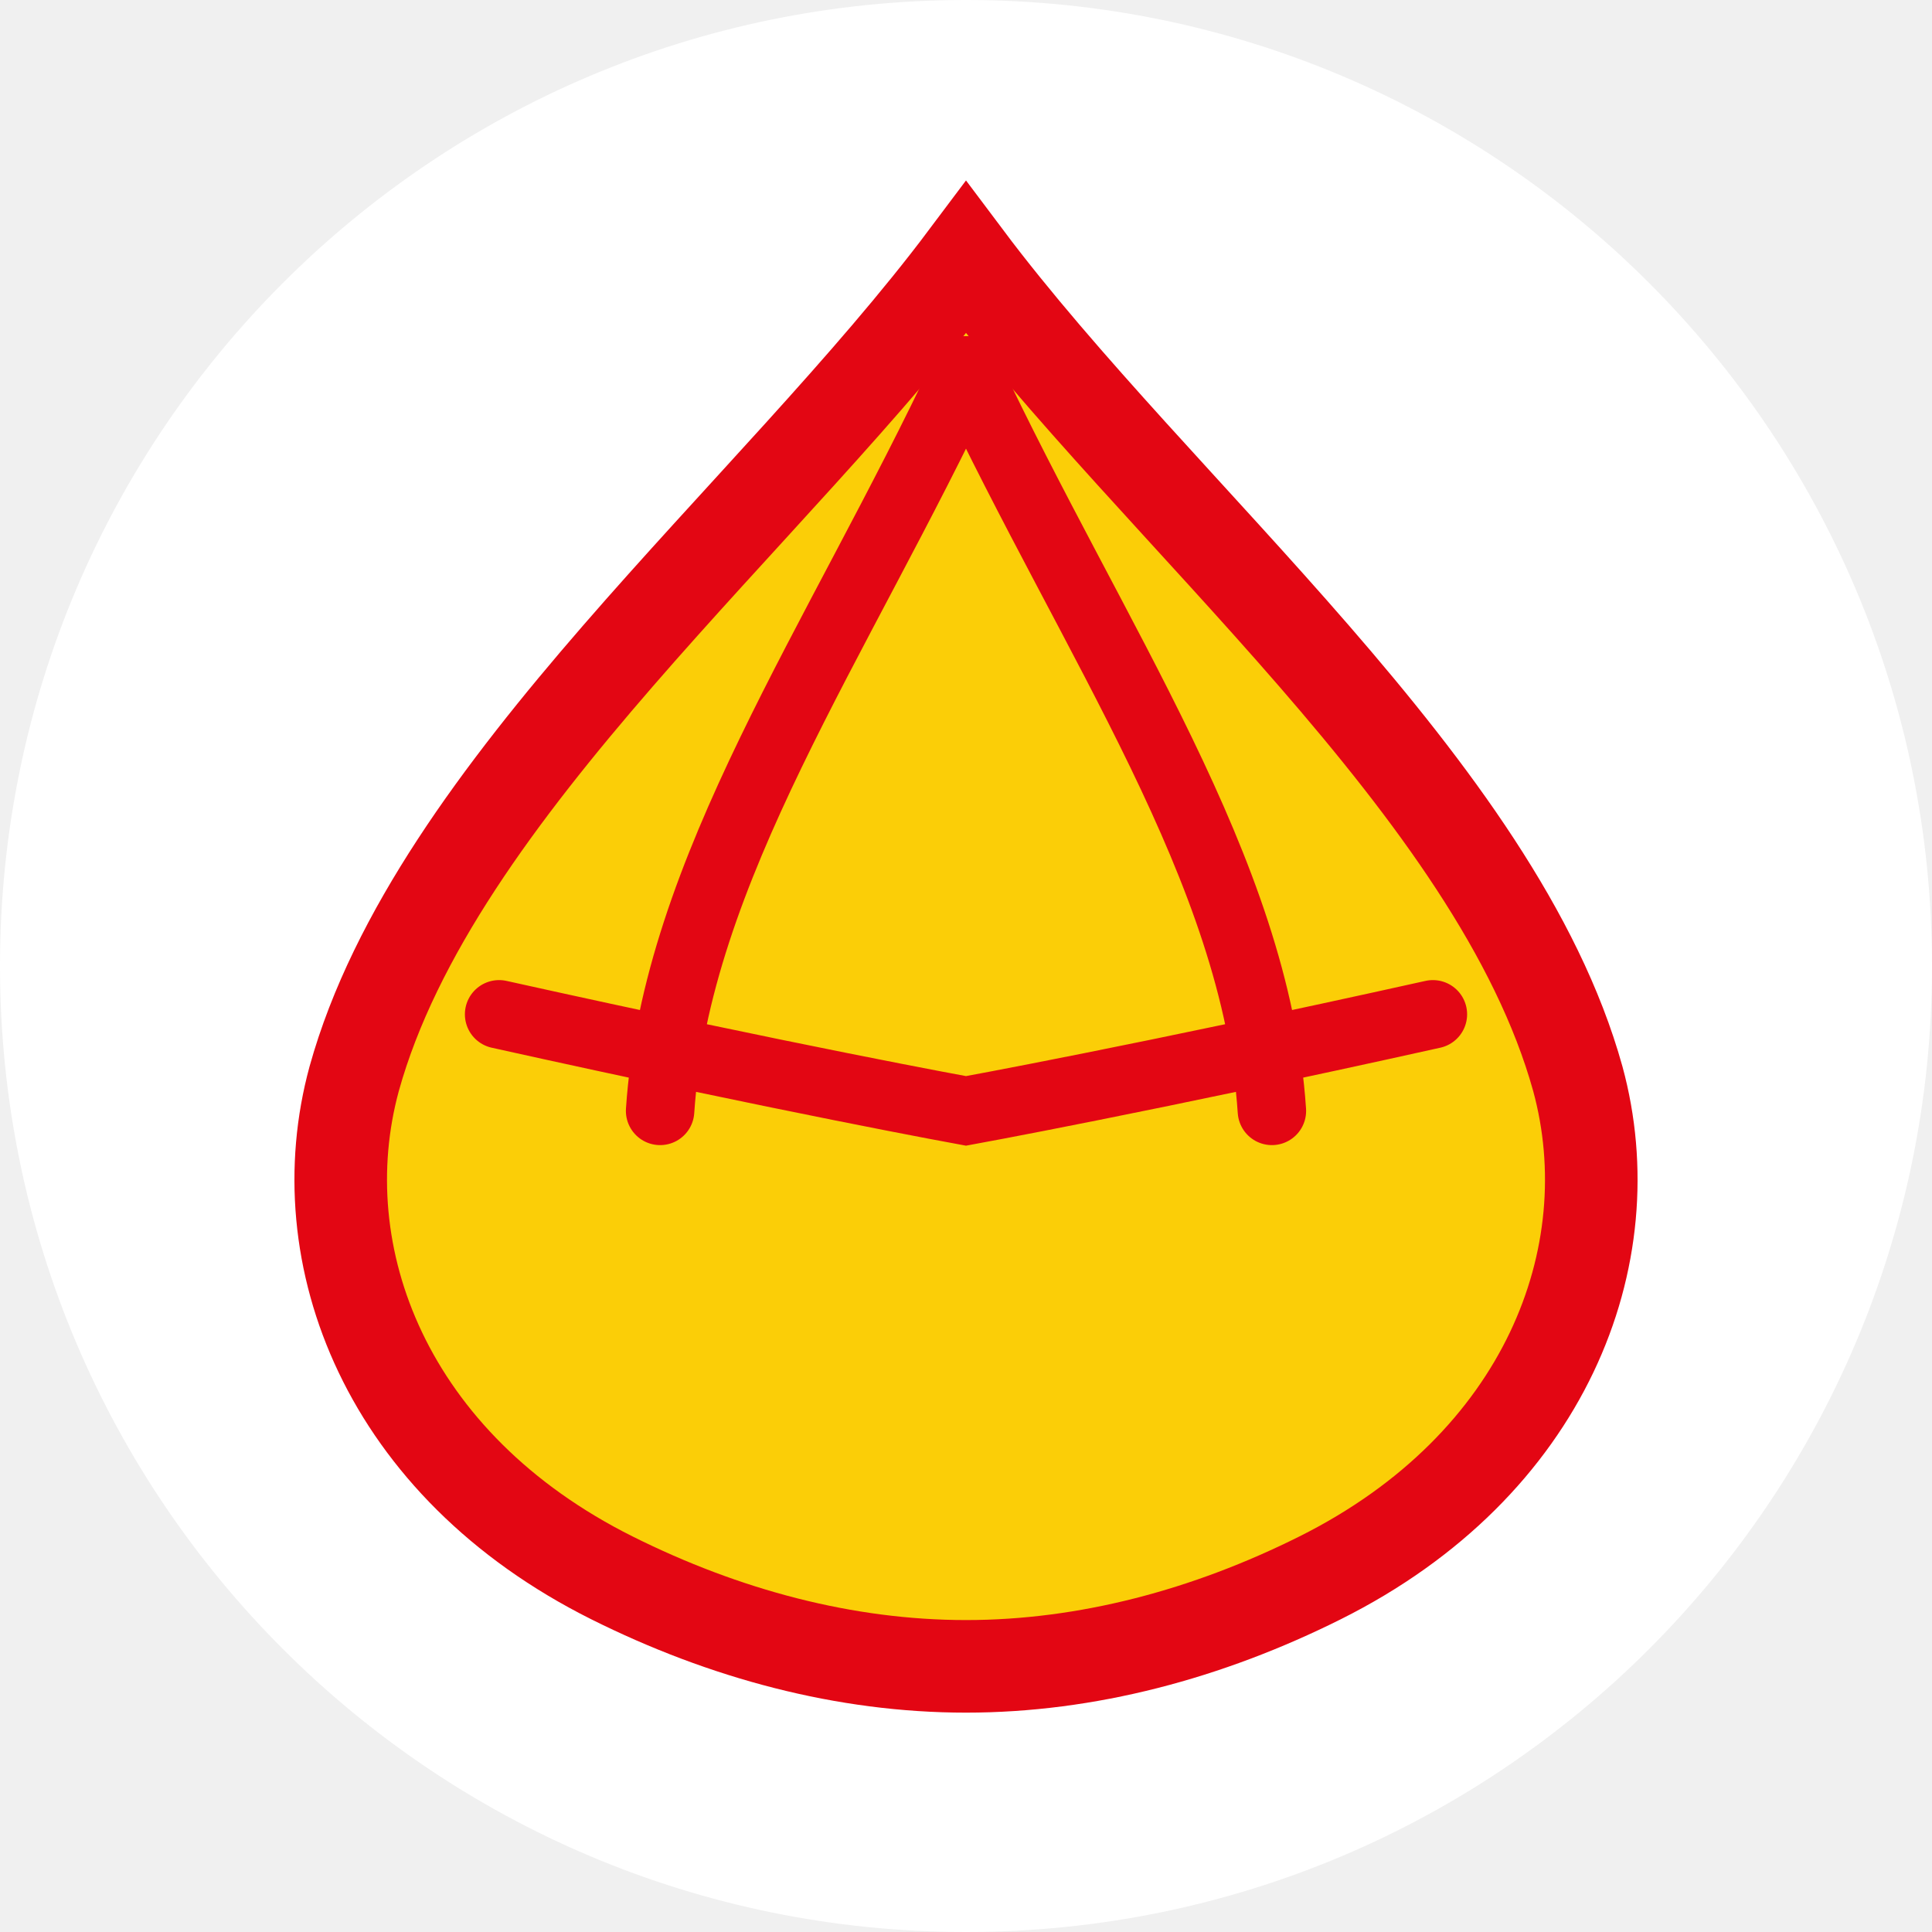
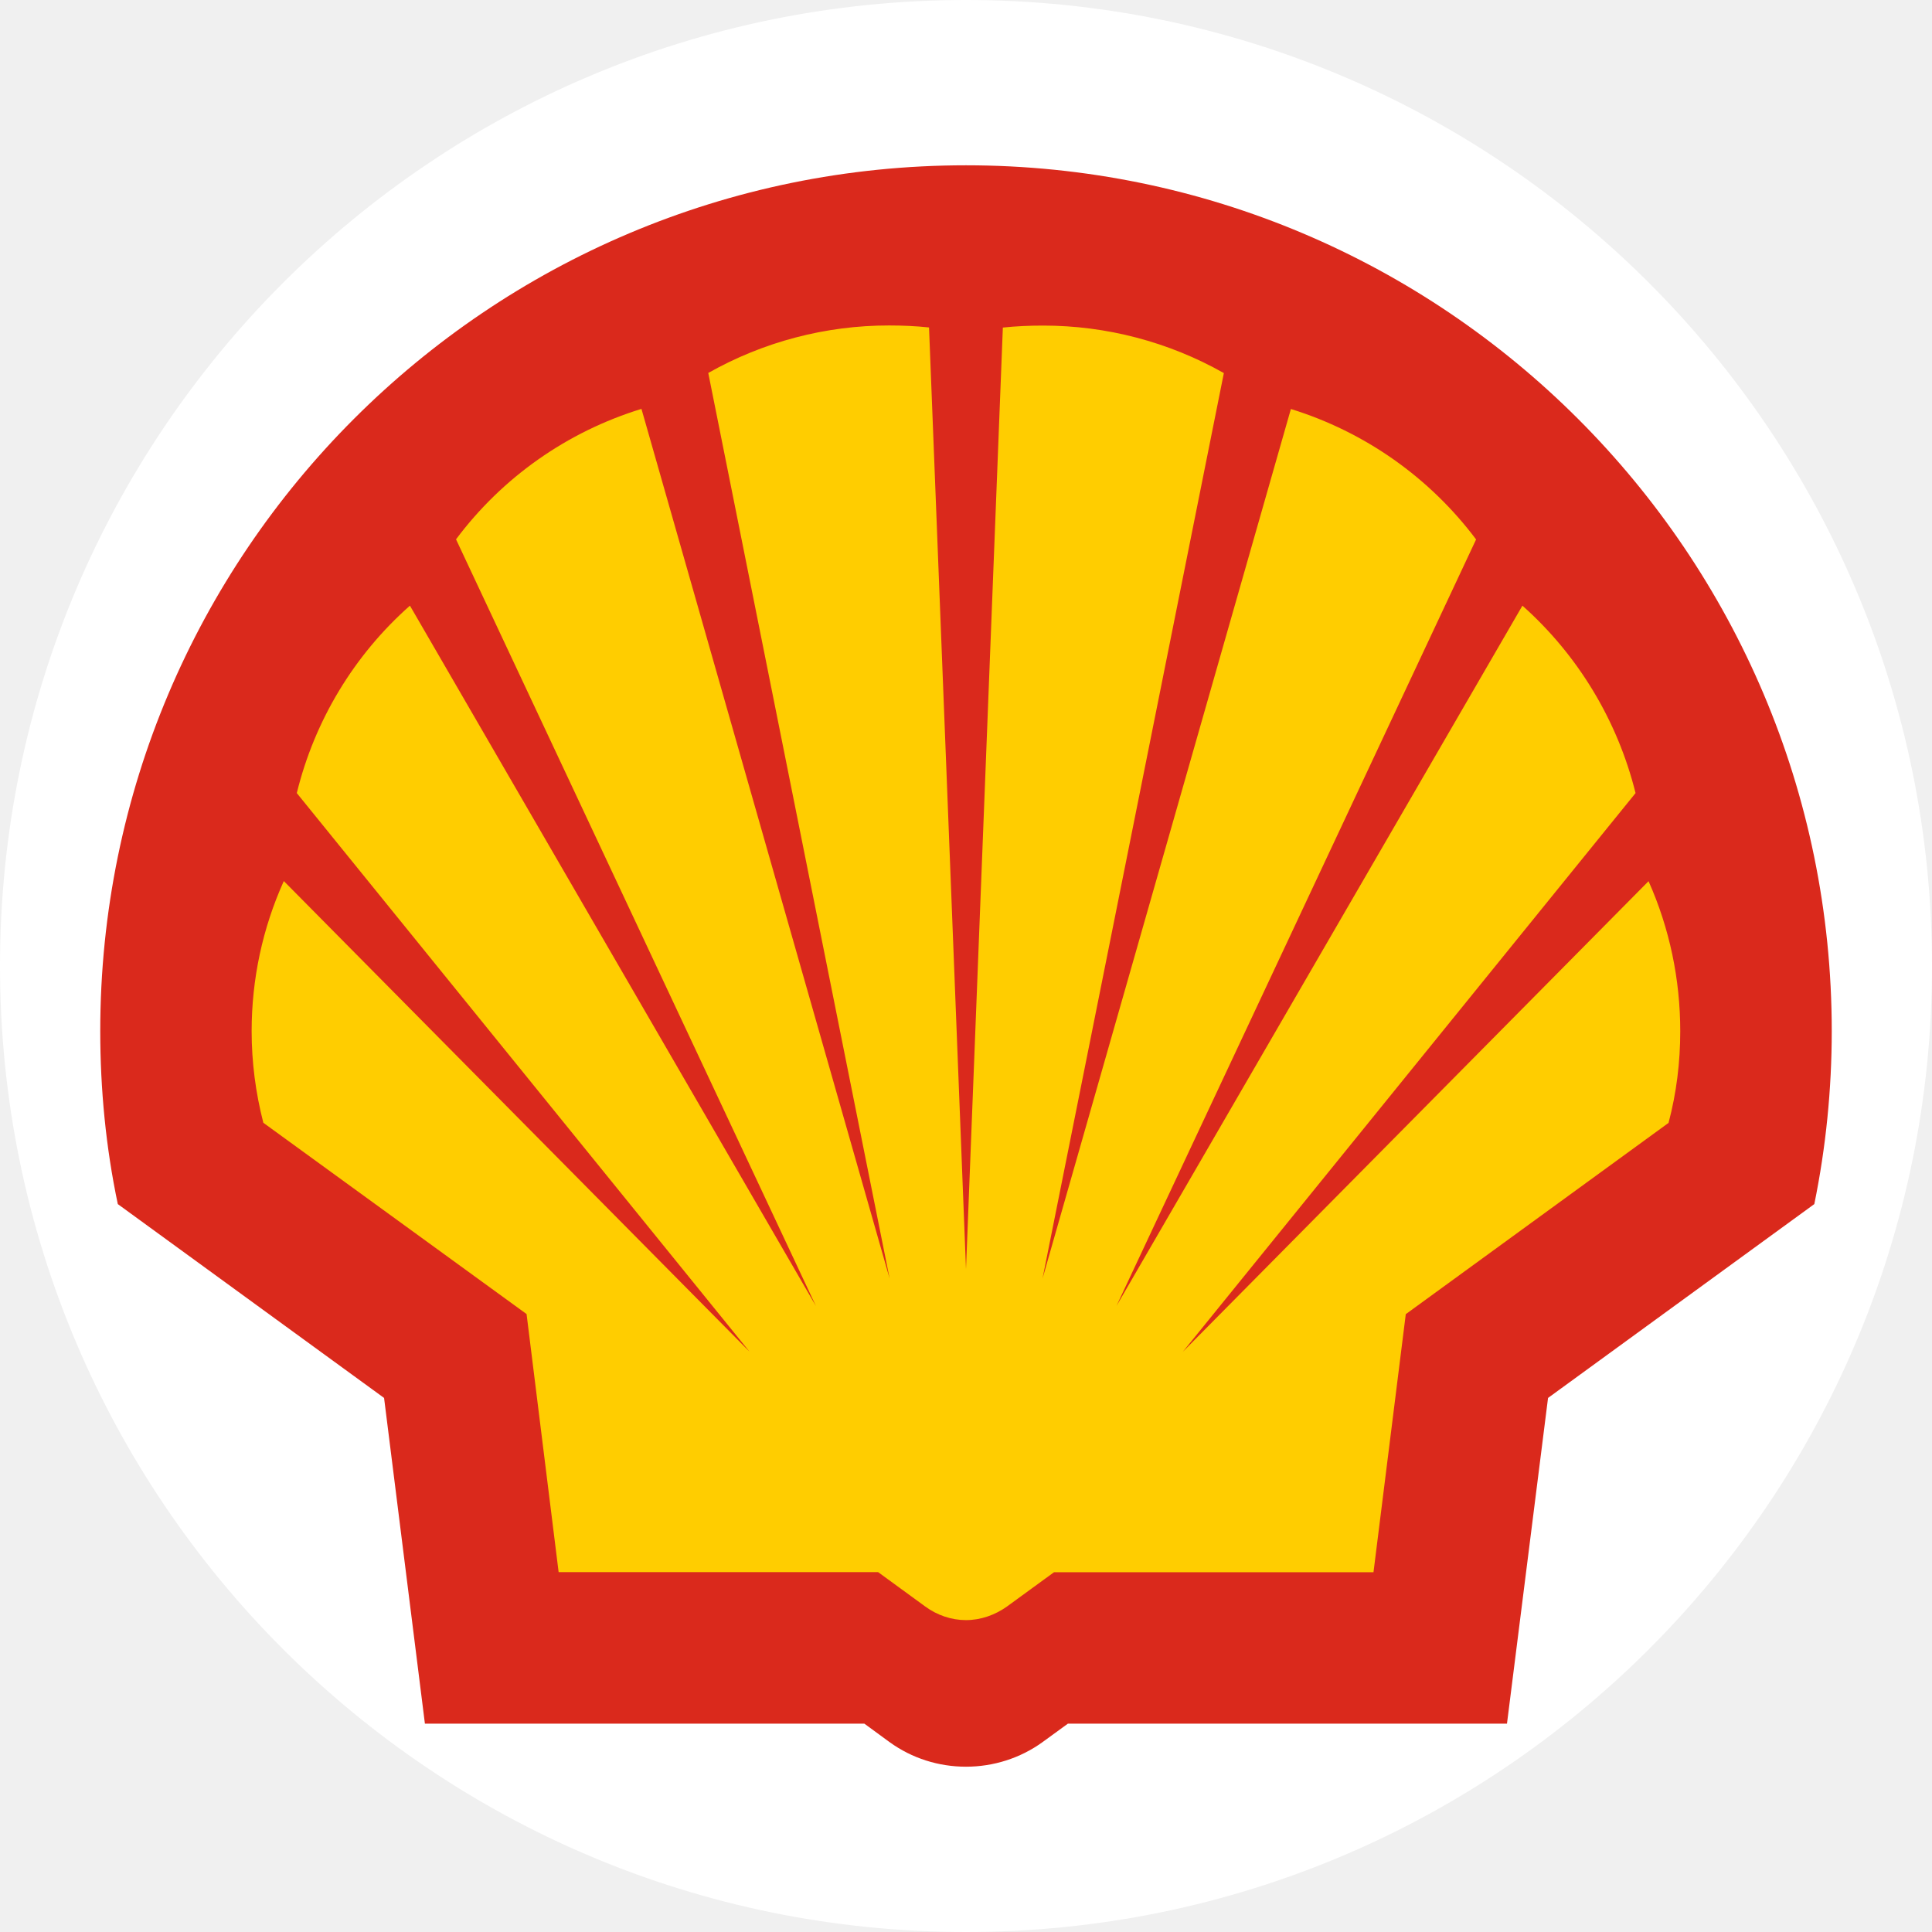
- <svg class="pin-mark" viewBox="0 0 24 24" width="22" height="22" aria-hidden="true">
+ <svg xmlns="http://www.w3.org/2000/svg" class="pin-mark" viewBox="0 0 24 24" width="22" height="22" aria-hidden="true">
  <circle cx="12" cy="12" r="12" fill="#fff" />
-   <path d="M12 3.2c2.4 3.2 6.6 6.6 7.6 10.2.6 2.2-.4 4.8-3.2 6.2-1.4.7-2.9 1.1-4.4 1.1s-3-.4-4.4-1.1C4.8 18.2 3.8 15.6 4.4 13.4 5.4 9.8 9.6 6.4 12 3.2Z" fill="#FBCE07" />
-   <path d="M12 3.2c2.4 3.2 6.6 6.6 7.6 10.2.6 2.2-.4 4.8-3.2 6.2-1.4.7-2.9 1.1-4.4 1.1s-3-.4-4.4-1.1C4.8 18.2 3.8 15.6 4.4 13.4 5.4 9.8 9.6 6.4 12 3.2Z" fill="none" stroke="#E30613" stroke-width="1.15" />
-   <path d="M12 4.6c-1.6 3.4-3.6 6.2-3.8 9.2M12 4.6c1.6 3.4 3.6 6.2 3.8 9.2M6.2 12.6c3.6.8 5.8 1.2 5.8 1.2s2.2-.4 5.8-1.2" fill="none" stroke="#E30613" stroke-width="0.85" stroke-linecap="round" />
+   <svg x="1.1" y="1.1" width="21.8" height="21.8" viewBox="0 0 150 139" preserveAspectRatio="xMidYMid meet">
+     <path fill="#FFCD00" d="M75.01 132.31c-1.18 0-2.3-.36-3.24-1.04l-3.62-2.65H33.72l-3.18-25.32L7.61 86.61a67.5 67.5 0 0 1-.98-11.54C6.63 37.36 37.3 6.7 75.01 6.7c37.7 0 68.37 30.67 68.37 68.37 0 3.85-.33 7.73-.98 11.55l-22.92 16.69-3.19 25.32H81.87l-3.64 2.68c-.89.64-2.05 1-3.22 1" />
+     <path fill="#DA291C" d="M68.47 135.84c1.92 1.39 4.2 2.1 6.53 2.1s4.63-.72 6.54-2.1l2.17-1.58h37.53l3.51-27.84 22.76-16.57C148.5 85 149 80.04 149 75.06c0-40.86-33.15-74-74-74S1 34.2 1 75.06c0 4.98.48 9.94 1.5 14.79l22.76 16.57 3.49 27.84h37.56zm-.98-14.53H40.18l-2.74-22.06-22.5-16.35c-.66-2.57-1-5.18-1-7.84 0-4.42.93-8.79 2.75-12.82l39.81 40.23-38.7-47.75c1.52-6.2 4.89-11.79 9.67-16.02l34.7 59.86-30.76-65.53c3.97-5.31 9.51-9.2 15.85-11.15l21.21 74.33-15.5-77.4a31.36 31.36 0 0 1 15.45-4.06c1.15 0 2.29.05 3.42.17L75 95.42l3.15-80.49c1.15-.12 2.28-.17 3.45-.17 5.39 0 10.72 1.39 15.44 4.06l-15.5 77.4 21.23-74.33a31.4 31.4 0 0 1 15.83 11.15L87.86 98.56l34.7-59.86c4.75 4.23 8.13 9.82 9.67 16.02l-38.7 47.76 39.81-40.23c1.8 4.03 2.71 8.4 2.71 12.82 0 2.66-.32 5.27-1 7.84l-22.46 16.35-2.76 22.06H82.52l-4.02 2.93c-1.03.73-2.25 1.16-3.5 1.16s-2.47-.42-3.48-1.16z" />
+   </svg>
</svg>
